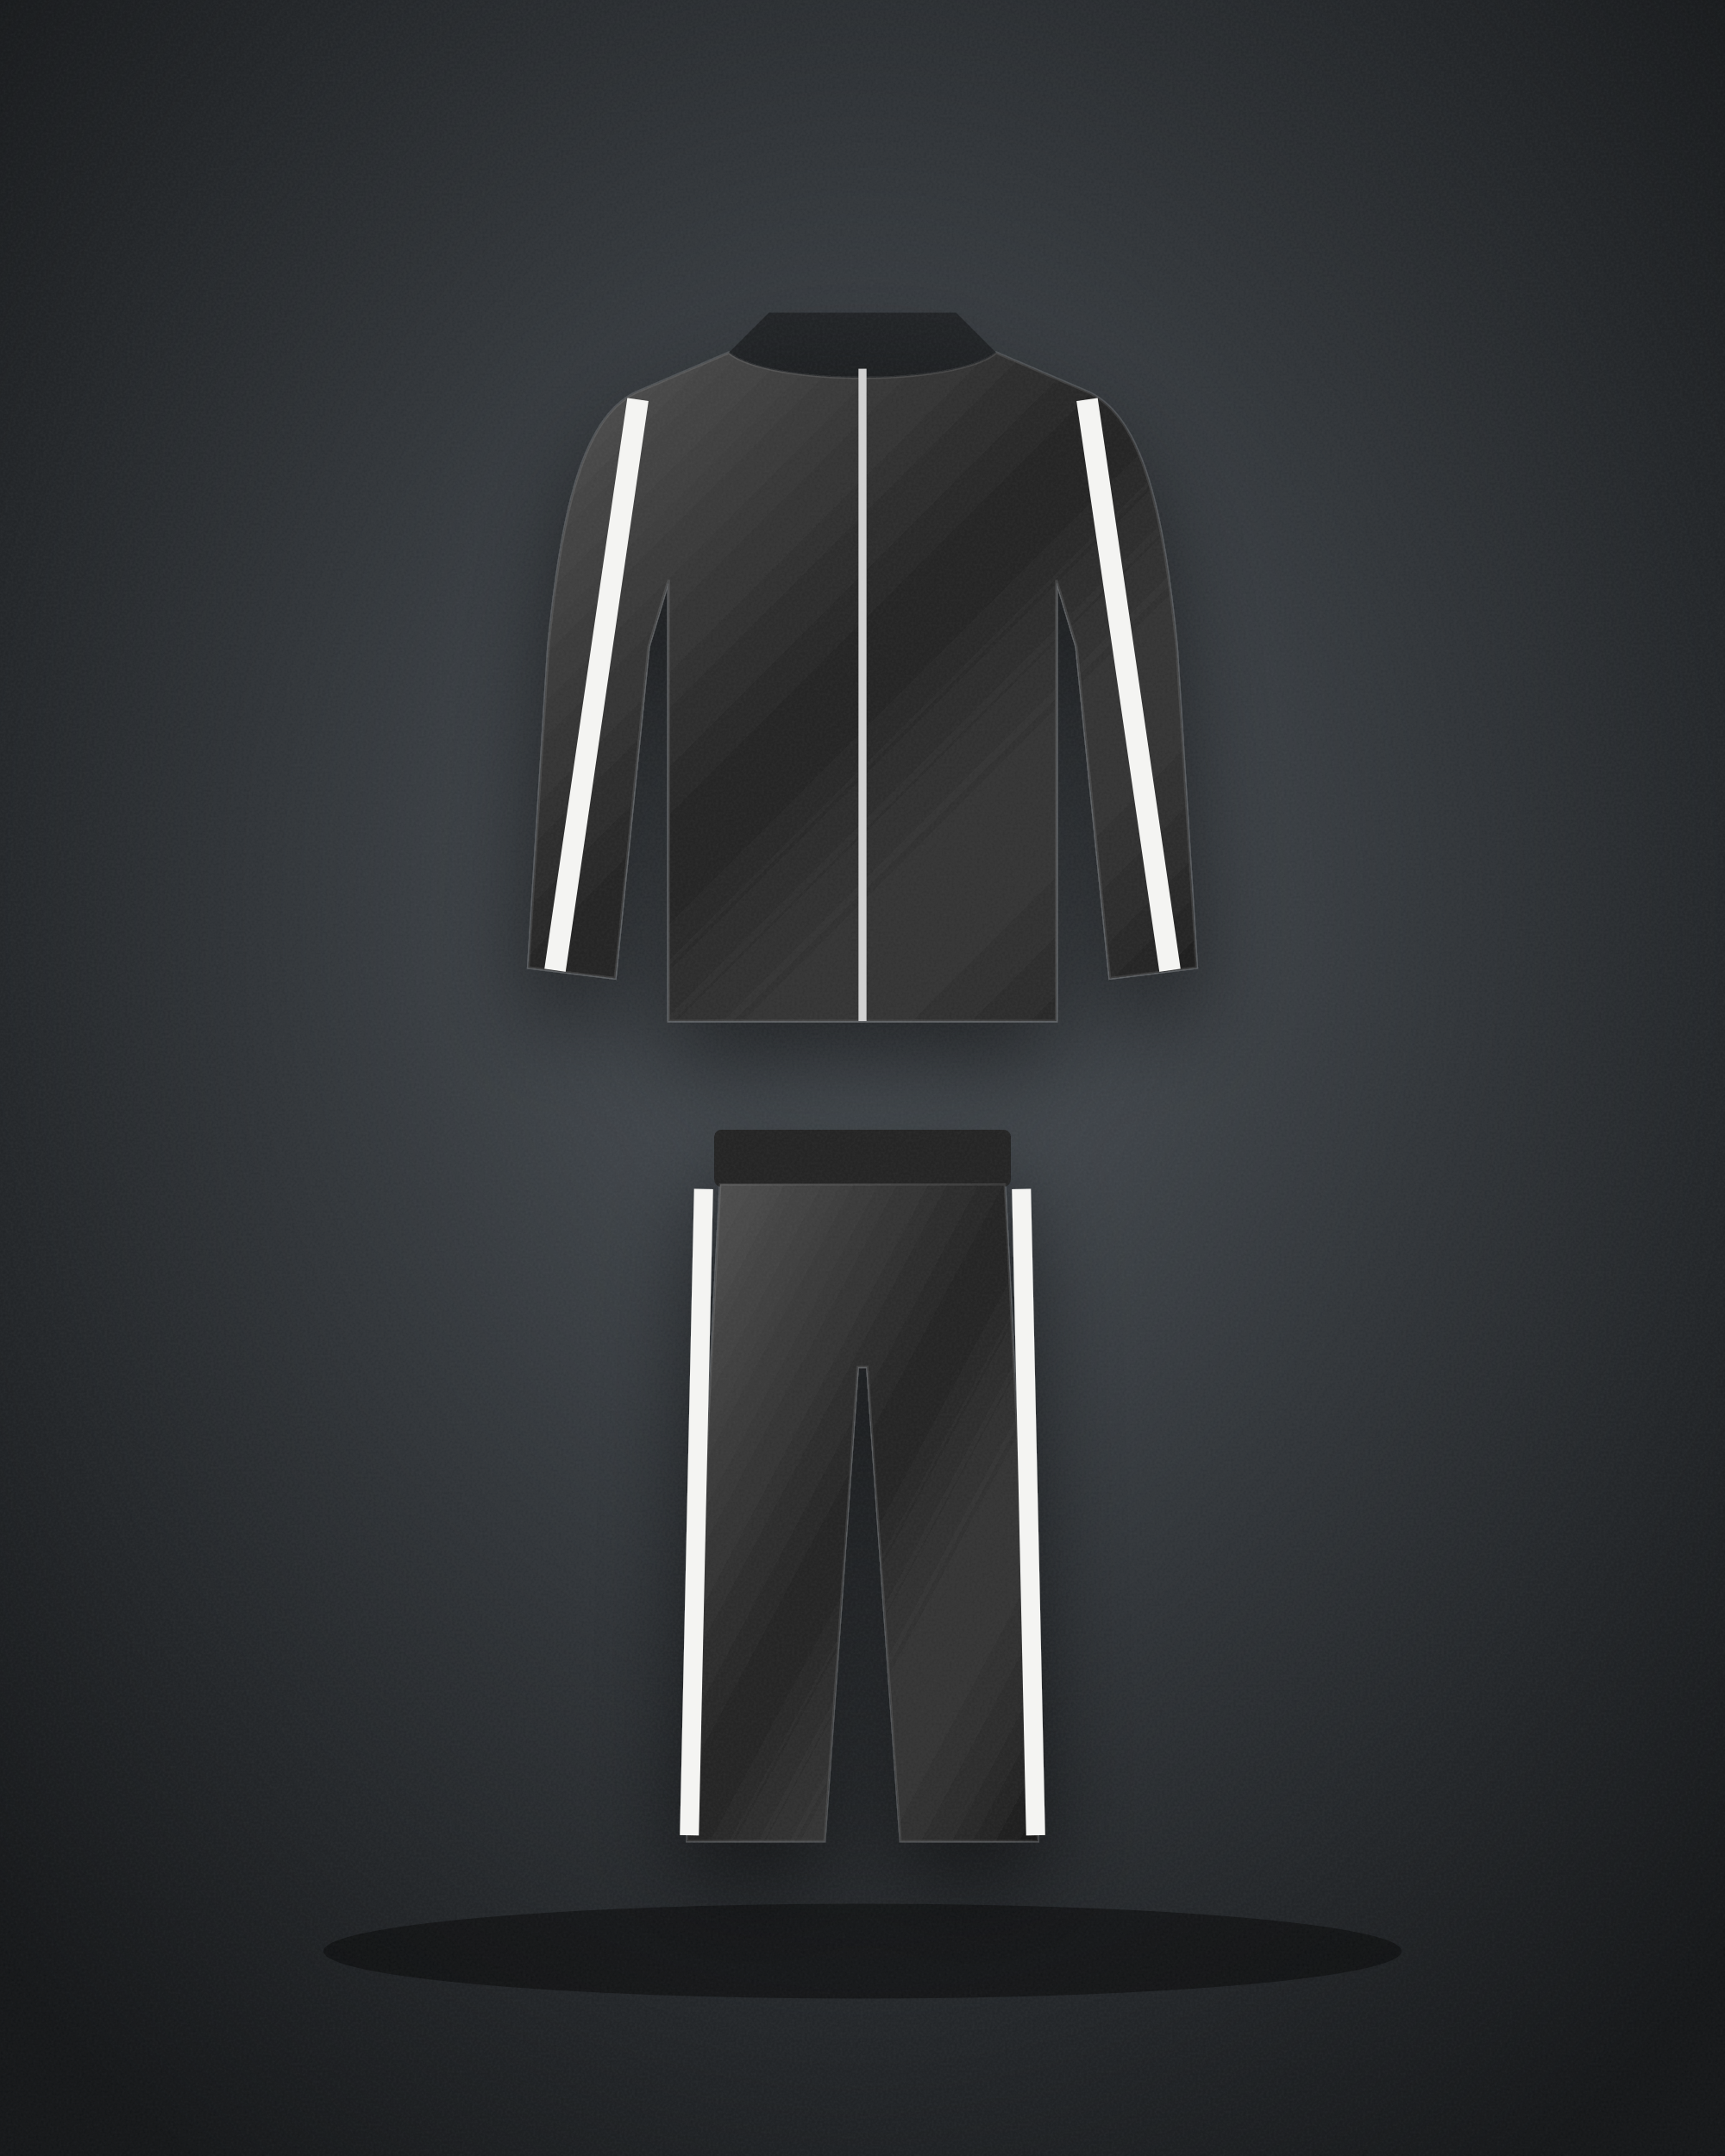
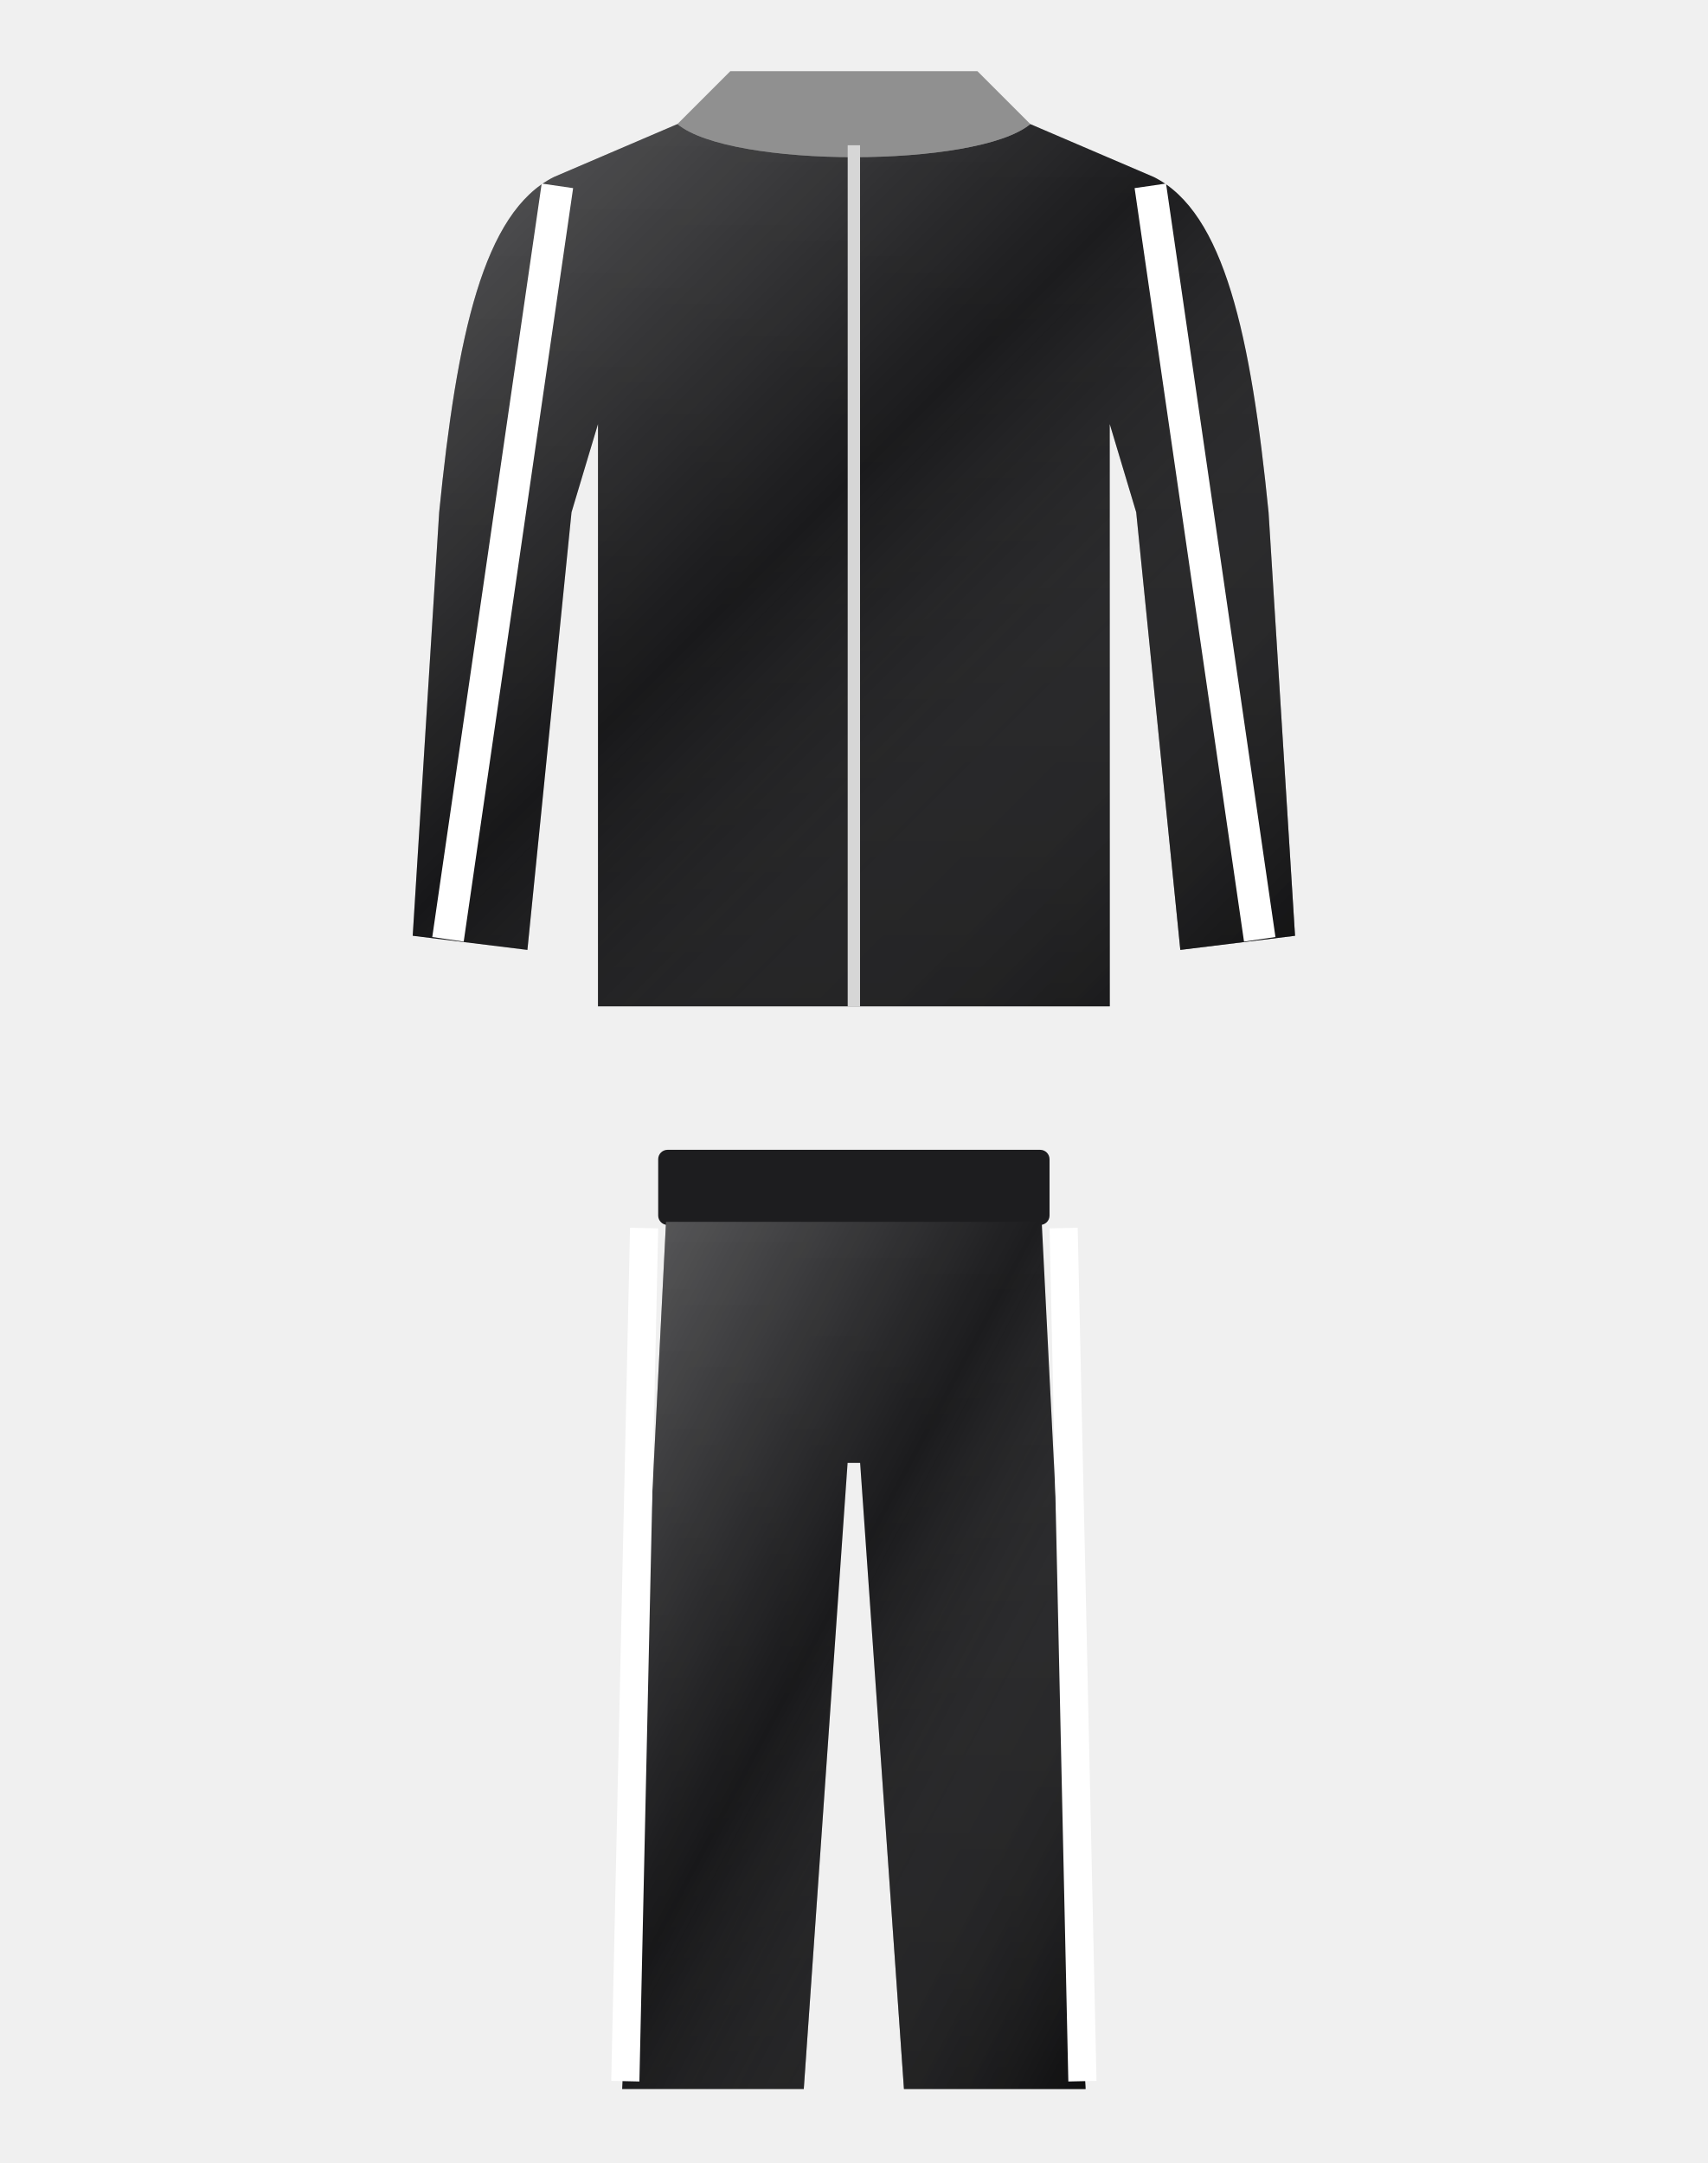
- <svg xmlns="http://www.w3.org/2000/svg" viewBox="0 0 800 1000" width="800" height="1000">
+ <svg xmlns="http://www.w3.org/2000/svg" viewBox="100 120 600 760" width="600" height="760">
  <defs>
-     <radialGradient id="foco" cx="50%" cy="42%" r="70%">
-       <stop offset="0" stop-color="#4b5157" />
-       <stop offset="1" stop-color="#121416" />
-     </radialGradient>
    <linearGradient id="luz" x1="0" y1="0" x2="1" y2="1">
-       <stop offset="0" stop-color="#fff" stop-opacity=".22" />
-       <stop offset=".5" stop-color="#fff" stop-opacity="0" />
-       <stop offset="1" stop-color="#000" stop-opacity=".35" />
+       <stop offset="0" stop-color="#fff" stop-opacity=".28" />
+       <stop offset=".45" stop-color="#fff" stop-opacity="0" />
+       <stop offset="1" stop-color="#000" stop-opacity=".38" />
    </linearGradient>
-     <filter id="grano">
-       <feTurbulence type="fractalNoise" baseFrequency=".85" numOctaves="2" stitchTiles="stitch" />
-       <feColorMatrix values="0 0 0 0 1  0 0 0 0 1  0 0 0 0 1  0 0 0 .05 0" />
-     </filter>
-     <filter id="sombra" x="-20%" y="-20%" width="140%" height="140%">
-       <feDropShadow dx="0" dy="22" stdDeviation="22" flood-color="#000" flood-opacity=".55" />
-     </filter>
+     <linearGradient id="caida" x1="0" y1="0" x2="0" y2="1">
+       <stop offset="0" stop-color="#000" stop-opacity="0" />
+       <stop offset="1" stop-color="#000" stop-opacity=".22" />
+     </linearGradient>
  </defs>
-   <rect width="800" height="1000" fill="url(#foco)" />
-   <ellipse cx="400" cy="905" rx="250" ry="22" fill="#000" opacity=".45" />
-   <g filter="url(#sombra)">
-     <g transform="translate(400 300) scale(.62) translate(-400 -520)">
-       <path d="M300 300 L230 330 C190 350 175 420 165 520 L150 760 L215 768 L240 520 L255 470 L255 800 L545 800 L545 470 L560 520 L585 768 L650 760 L635 520 C625 420 610 350 570 330 L500 300 C470 325 330 325 300 300 Z" fill="#202020" />
-       <path d="M300 300 L230 330 C190 350 175 420 165 520 L150 760 L215 768 L240 520 L255 470 L255 800 L545 800 L545 470 L560 520 L585 768 L650 760 L635 520 C625 420 610 350 570 330 L500 300 C470 325 330 325 300 300 Z" fill="url(#luz)" />
-       <path d="M300 300 L230 330 C190 350 175 420 165 520 L150 760 L215 768 L240 520 L255 470 L255 800 L545 800 L545 470 L560 520 L585 768 L650 760 L635 520 C625 420 610 350 570 330 L500 300 C470 325 330 325 300 300 Z" fill="none" stroke="#fff" stroke-opacity=".10" stroke-width="2" />
-       <path d="M300 300 L330 270 L470 270 L500 300 C470 325 330 325 300 300 Z" fill="#000" opacity=".4" />
-       <path d="M400 312 L400 800" stroke="#d0d0d0" stroke-width="6" />
-       <path d="M232 335 L170 762 M568 335 L630 762" stroke="#f4f4f2" stroke-width="16" />
-     </g>
-     <g transform="translate(400 700) scale(.55) translate(-400 -510)">
-       <rect x="275" y="190" width="250" height="48" rx="6" fill="#202020" />
-       <path d="M280 236 L520 236 L548 790 L432 790 L404 390 L396 390 L368 790 L252 790 Z" fill="#202020" />
-       <path d="M280 236 L520 236 L548 790 L432 790 L404 390 L396 390 L368 790 L252 790 Z" fill="url(#luz)" />
-       <path d="M280 236 L520 236 L548 790 L432 790 L404 390 L396 390 L368 790 L252 790 Z" fill="none" stroke="#fff" stroke-opacity=".10" stroke-width="2" />
-       <path d="M266 240 L254 785 M534 240 L546 785" stroke="#f4f4f2" stroke-width="16" />
-     </g>
+   <g transform="translate(400 300) scale(.62) translate(-400 -520)">
+     <path d="M300 300 L230 330 C190 350 175 420 165 520 L150 760 L215 768 L240 520 L255 470 L255 800 L545 800 L545 470 L560 520 L585 768 L650 760 L635 520 C625 420 610 350 570 330 L500 300 C470 325 330 325 300 300 Z" fill="#1d1d1f" />
+     <path d="M300 300 L230 330 C190 350 175 420 165 520 L150 760 L215 768 L240 520 L255 470 L255 800 L545 800 L545 470 L560 520 L585 768 L650 760 L635 520 C625 420 610 350 570 330 L500 300 C470 325 330 325 300 300 Z" fill="url(#luz)" />
+     <path d="M300 300 L230 330 C190 350 175 420 165 520 L150 760 L215 768 L240 520 L255 470 L255 800 L545 800 L545 470 L560 520 L585 768 L650 760 L635 520 C625 420 610 350 570 330 L500 300 C470 325 330 325 300 300 Z" fill="url(#caida)" />
+     <path d="M300 300 L330 270 L470 270 L500 300 C470 325 330 325 300 300 Z" fill="#000" opacity=".4" />
+     <path d="M400 312 L400 800" stroke="#d6d6d6" stroke-width="7" />
+     <path d="M232 335 L170 762 M568 335 L630 762" stroke="#ffffff" stroke-width="18" />
  </g>
-   <rect width="800" height="1000" filter="url(#grano)" />
+   <g transform="translate(400 700) scale(.55) translate(-400 -510)">
+     <rect x="275" y="190" width="250" height="48" rx="6" fill="#1d1d1f" />
+     <path d="M280 236 L520 236 L548 790 L432 790 L404 390 L396 390 L368 790 L252 790 Z" fill="#1d1d1f" />
+     <path d="M280 236 L520 236 L548 790 L432 790 L404 390 L396 390 L368 790 L252 790 Z" fill="url(#luz)" />
+     <path d="M280 236 L520 236 L548 790 L432 790 L404 390 L396 390 L368 790 L252 790 Z" fill="url(#caida)" />
+     <path d="M266 240 L254 785 M534 240 L546 785" stroke="#ffffff" stroke-width="18" />
+   </g>
</svg>
